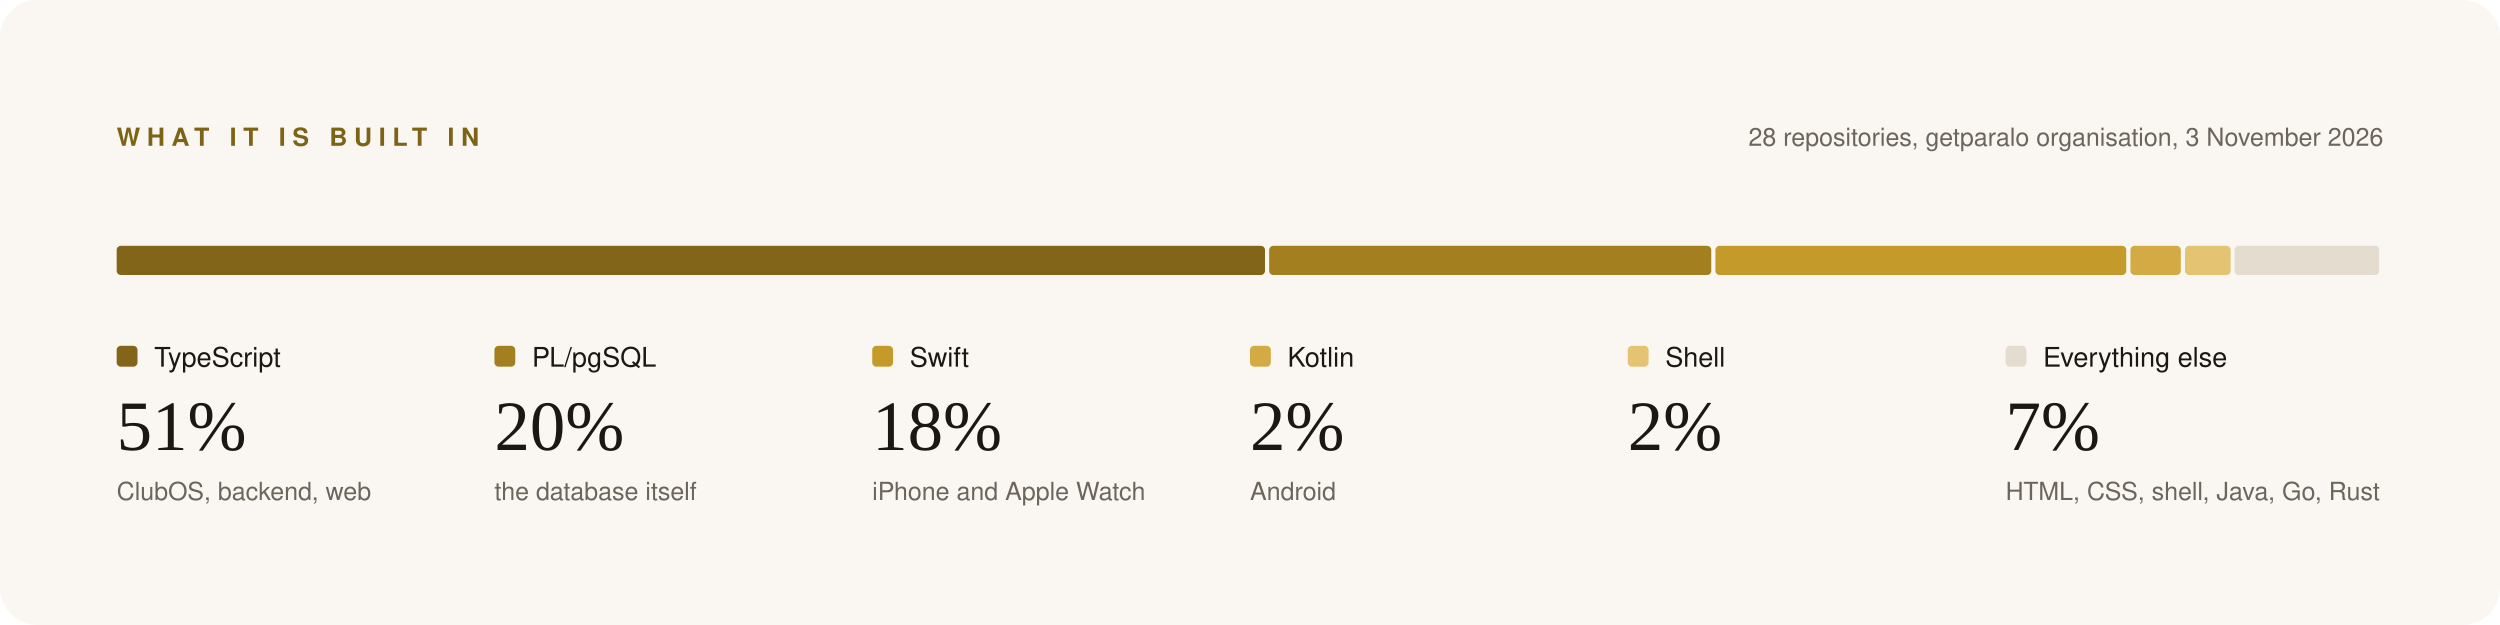
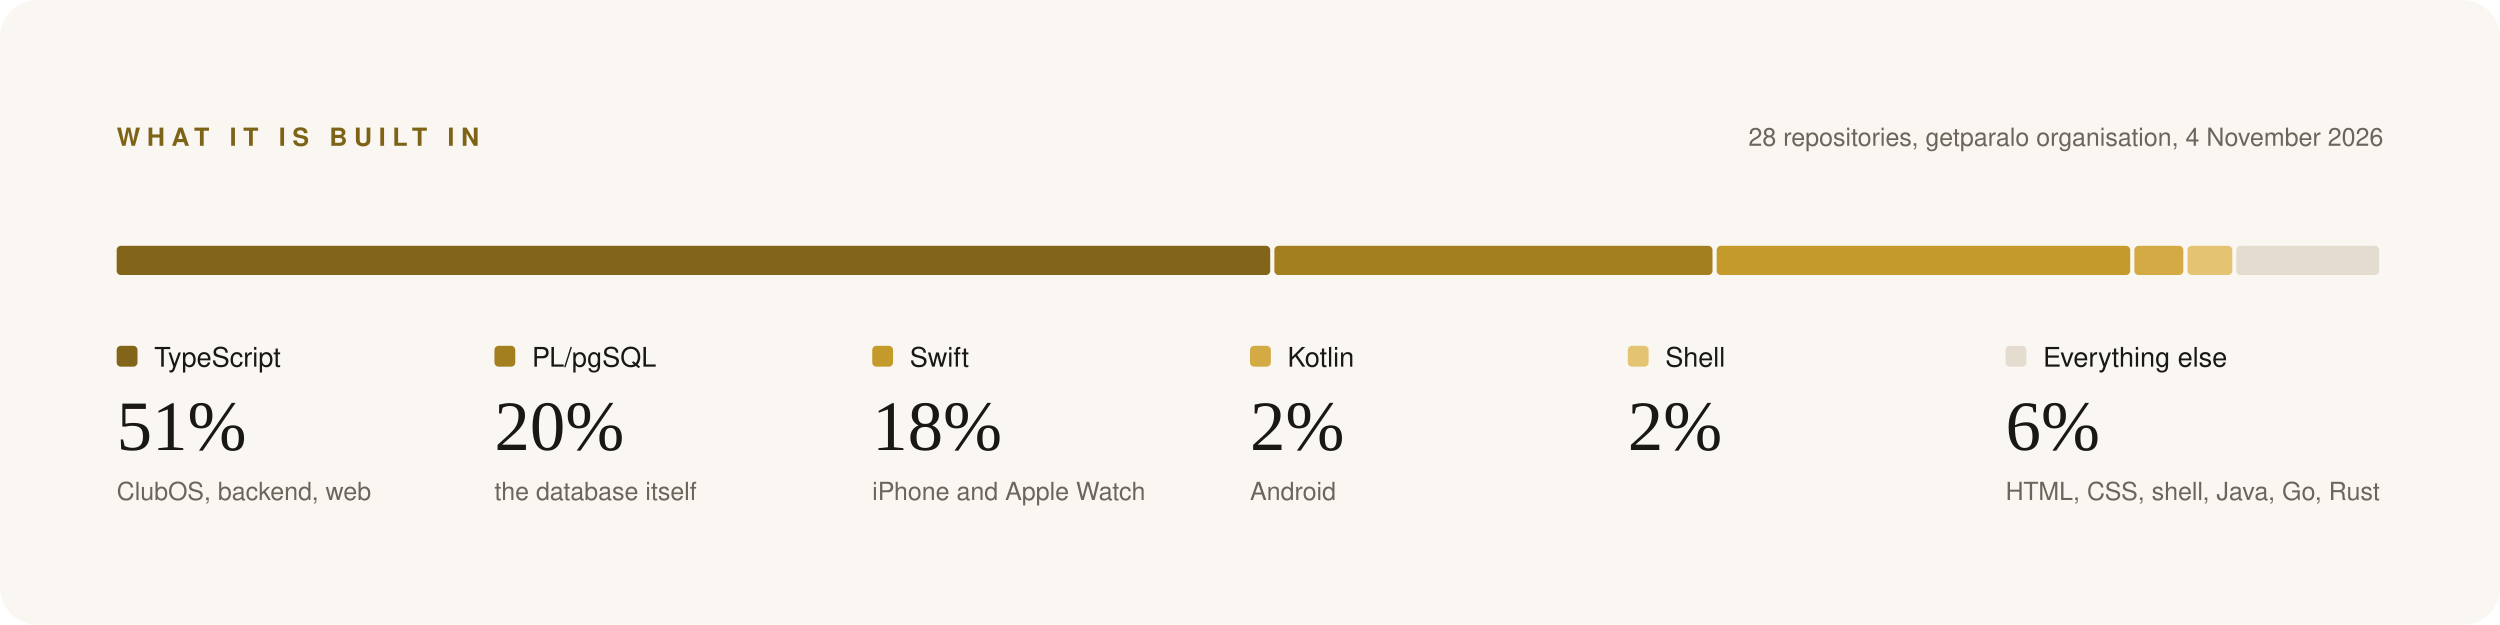
<svg xmlns="http://www.w3.org/2000/svg" width="1200" height="300" viewBox="0 0 1200 300" role="img" aria-label="Languages across Paralo repositories">
  <rect width="1200" height="300" rx="18" fill="#FAF7F2" />
  <text x="56" y="70" font-family="-apple-system, 'Helvetica Neue', Helvetica, Arial, sans-serif" font-size="12" letter-spacing="3.2" font-weight="600" fill="#7D6316">WHAT IT IS BUILT IN</text>
-   <text x="1144" y="70" text-anchor="end" font-family="-apple-system, 'Helvetica Neue', Helvetica, Arial, sans-serif" font-size="12" fill="#6B655C">28 repositories, getparalo organisation, 3 November 2026</text>
-   <rect x="56.0" y="118" width="551.2" height="14" rx="2" fill="#826518">
-     <animate attributeName="width" values="0;0;551.2" keyTimes="0;0.125;1" dur="0.80s" begin="0s" fill="freeze" calcMode="spline" keySplines="0 0 1 1;0.2 0.7 0.2 1" />
+   <text x="1144" y="70" text-anchor="end" font-family="-apple-system, 'Helvetica Neue', Helvetica, Arial, sans-serif" font-size="12" fill="#6B655C">28 repositories, getparalo organisation, 4 November 2026</text>
+   <rect x="56.0" y="118" width="553.7" height="14" rx="2" fill="#826518">
+     <animate attributeName="width" values="0;0;553.7" keyTimes="0;0.125;1" dur="0.80s" begin="0s" fill="freeze" calcMode="spline" keySplines="0 0 1 1;0.2 0.7 0.2 1" />
  </rect>
-   <rect x="609.2" y="118" width="212.2" height="14" rx="2" fill="#A37F1F">
-     <animate attributeName="width" values="0;0;212.2" keyTimes="0;0.239;1" dur="0.92s" begin="0s" fill="freeze" calcMode="spline" keySplines="0 0 1 1;0.2 0.7 0.2 1" />
+   <rect x="611.7" y="118" width="210.3" height="14" rx="2" fill="#A37F1F">
+     <animate attributeName="width" values="0;0;210.3" keyTimes="0;0.239;1" dur="0.92s" begin="0s" fill="freeze" calcMode="spline" keySplines="0 0 1 1;0.2 0.7 0.2 1" />
  </rect>
-   <rect x="823.4" y="118" width="197.2" height="14" rx="2" fill="#C49A2A">
-     <animate attributeName="width" values="0;0;197.2" keyTimes="0;0.327;1" dur="1.04s" begin="0s" fill="freeze" calcMode="spline" keySplines="0 0 1 1;0.2 0.7 0.2 1" />
+   <rect x="824.0" y="118" width="198.5" height="14" rx="2" fill="#C49A2A">
+     <animate attributeName="width" values="0;0;198.5" keyTimes="0;0.327;1" dur="1.04s" begin="0s" fill="freeze" calcMode="spline" keySplines="0 0 1 1;0.2 0.7 0.2 1" />
  </rect>
-   <rect x="1022.6" y="118" width="24.2" height="14" rx="2" fill="#D4AA45">
-     <animate attributeName="width" values="0;0;24.2" keyTimes="0;0.397;1" dur="1.16s" begin="0s" fill="freeze" calcMode="spline" keySplines="0 0 1 1;0.2 0.7 0.2 1" />
+   <rect x="1024.5" y="118" width="23.5" height="14" rx="2" fill="#D4AA45">
+     <animate attributeName="width" values="0;0;23.5" keyTimes="0;0.397;1" dur="1.16s" begin="0s" fill="freeze" calcMode="spline" keySplines="0 0 1 1;0.2 0.7 0.2 1" />
  </rect>
-   <rect x="1048.8" y="118" width="21.9" height="14" rx="2" fill="#E4C373">
-     <animate attributeName="width" values="0;0;21.9" keyTimes="0;0.453;1" dur="1.28s" begin="0s" fill="freeze" calcMode="spline" keySplines="0 0 1 1;0.2 0.7 0.2 1" />
+   <rect x="1050.0" y="118" width="21.5" height="14" rx="2" fill="#E4C373">
+     <animate attributeName="width" values="0;0;21.5" keyTimes="0;0.453;1" dur="1.28s" begin="0s" fill="freeze" calcMode="spline" keySplines="0 0 1 1;0.2 0.7 0.2 1" />
  </rect>
-   <rect x="1072.6" y="118" width="69.4" height="14" rx="2" fill="#E3DCCF">
-     <animate attributeName="width" values="0;0;69.4" keyTimes="0;0.500;1" dur="1.40s" begin="0s" fill="freeze" calcMode="spline" keySplines="0 0 1 1;0.2 0.7 0.2 1" />
+   <rect x="1073.4" y="118" width="68.6" height="14" rx="2" fill="#E3DCCF">
+     <animate attributeName="width" values="0;0;68.6" keyTimes="0;0.500;1" dur="1.40s" begin="0s" fill="freeze" calcMode="spline" keySplines="0 0 1 1;0.2 0.7 0.2 1" />
  </rect>
  <rect x="56.0" y="166" width="10" height="10" rx="2" fill="#826518" />
  <text x="74.0" y="176" font-family="-apple-system, 'Helvetica Neue', Helvetica, Arial, sans-serif" font-size="13" fill="#1A1815">TypeScript</text>
  <text x="56.0" y="216" font-family="Georgia, 'Times New Roman', Times, serif" font-size="34" fill="#1A1815">51%</text>
  <text x="56.0" y="240" font-family="-apple-system, 'Helvetica Neue', Helvetica, Arial, sans-serif" font-size="12" fill="#6B655C">ClubOS, backend, web</text>
  <rect x="237.333" y="166" width="10" height="10" rx="2" fill="#A37F1F" />
  <text x="255.333" y="176" font-family="-apple-system, 'Helvetica Neue', Helvetica, Arial, sans-serif" font-size="13" fill="#1A1815">PL/pgSQL</text>
  <text x="237.333" y="216" font-family="Georgia, 'Times New Roman', Times, serif" font-size="34" fill="#1A1815">20%</text>
  <text x="237.333" y="240" font-family="-apple-system, 'Helvetica Neue', Helvetica, Arial, sans-serif" font-size="12" fill="#6B655C">the database itself</text>
  <rect x="418.667" y="166" width="10" height="10" rx="2" fill="#C49A2A" />
  <text x="436.667" y="176" font-family="-apple-system, 'Helvetica Neue', Helvetica, Arial, sans-serif" font-size="13" fill="#1A1815">Swift</text>
  <text x="418.667" y="216" font-family="Georgia, 'Times New Roman', Times, serif" font-size="34" fill="#1A1815">18%</text>
  <text x="418.667" y="240" font-family="-apple-system, 'Helvetica Neue', Helvetica, Arial, sans-serif" font-size="12" fill="#6B655C">iPhone and Apple Watch</text>
  <rect x="600.0" y="166" width="10" height="10" rx="2" fill="#D4AA45" />
  <text x="618.0" y="176" font-family="-apple-system, 'Helvetica Neue', Helvetica, Arial, sans-serif" font-size="13" fill="#1A1815">Kotlin</text>
  <text x="600.0" y="216" font-family="Georgia, 'Times New Roman', Times, serif" font-size="34" fill="#1A1815">2%</text>
  <text x="600.0" y="240" font-family="-apple-system, 'Helvetica Neue', Helvetica, Arial, sans-serif" font-size="12" fill="#6B655C">Android</text>
  <rect x="781.333" y="166" width="10" height="10" rx="2" fill="#E4C373" />
  <text x="799.333" y="176" font-family="-apple-system, 'Helvetica Neue', Helvetica, Arial, sans-serif" font-size="13" fill="#1A1815">Shell</text>
  <text x="781.333" y="216" font-family="Georgia, 'Times New Roman', Times, serif" font-size="34" fill="#1A1815">2%</text>
  <text x="781.333" y="240" font-family="-apple-system, 'Helvetica Neue', Helvetica, Arial, sans-serif" font-size="12" fill="#6B655C" />
  <rect x="962.667" y="166" width="10" height="10" rx="2" fill="#E3DCCF" />
  <text x="980.667" y="176" font-family="-apple-system, 'Helvetica Neue', Helvetica, Arial, sans-serif" font-size="13" fill="#1A1815">Everything else</text>
-   <text x="962.667" y="216" font-family="Georgia, 'Times New Roman', Times, serif" font-size="34" fill="#1A1815">7%</text>
+   <text x="962.667" y="216" font-family="Georgia, 'Times New Roman', Times, serif" font-size="34" fill="#1A1815">6%</text>
  <text x="962.667" y="240" font-family="-apple-system, 'Helvetica Neue', Helvetica, Arial, sans-serif" font-size="12" fill="#6B655C">HTML, CSS, shell, Java, Go, Rust</text>
</svg>
